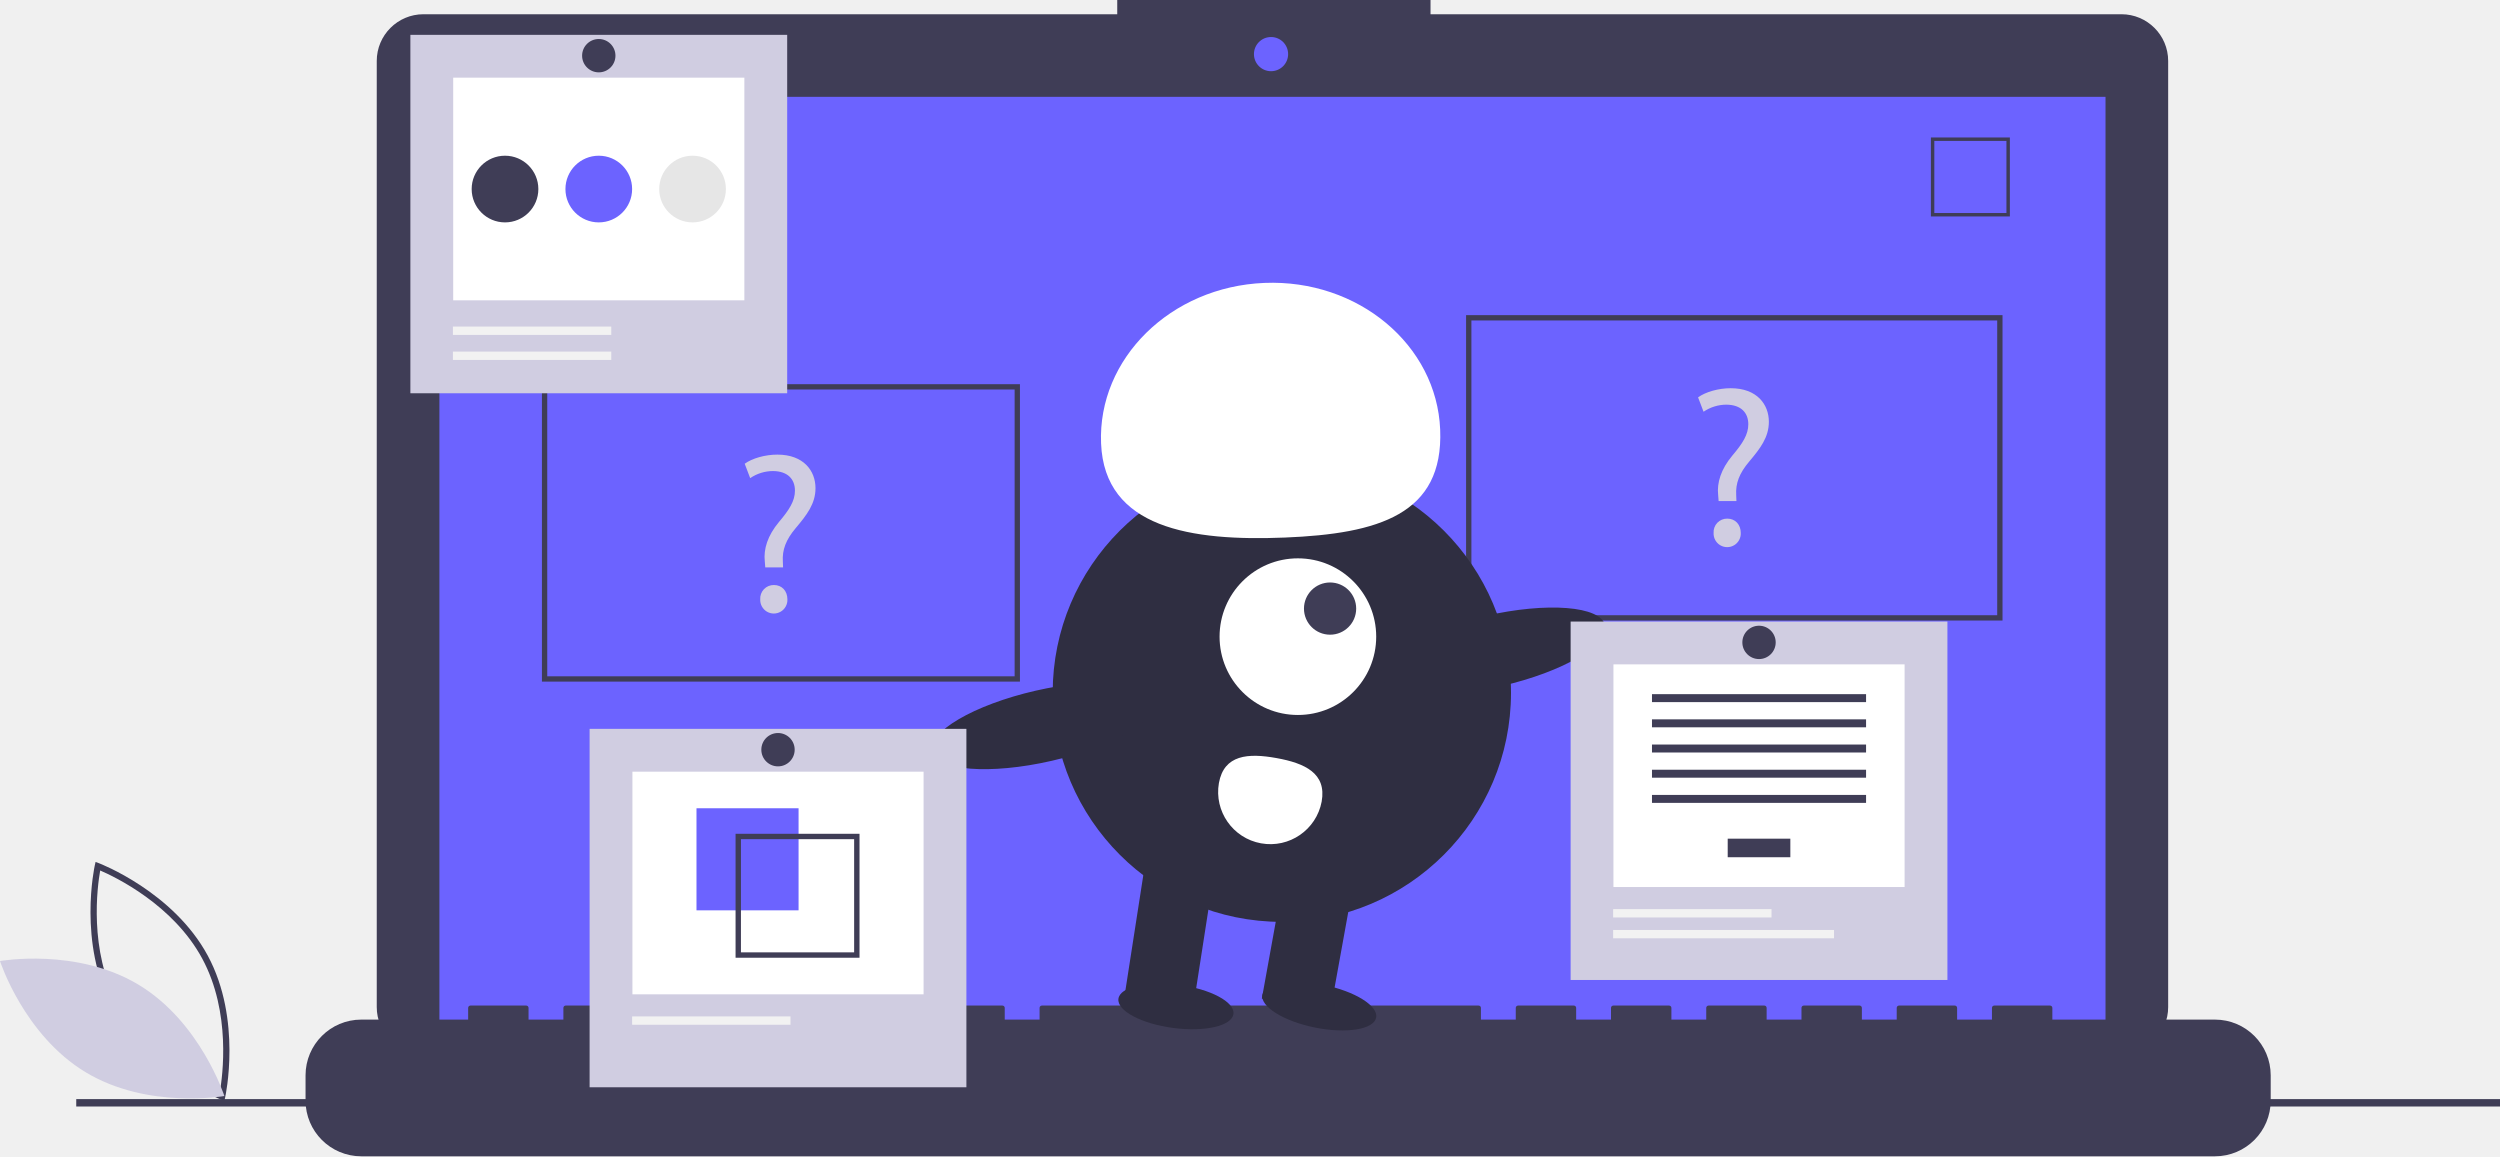
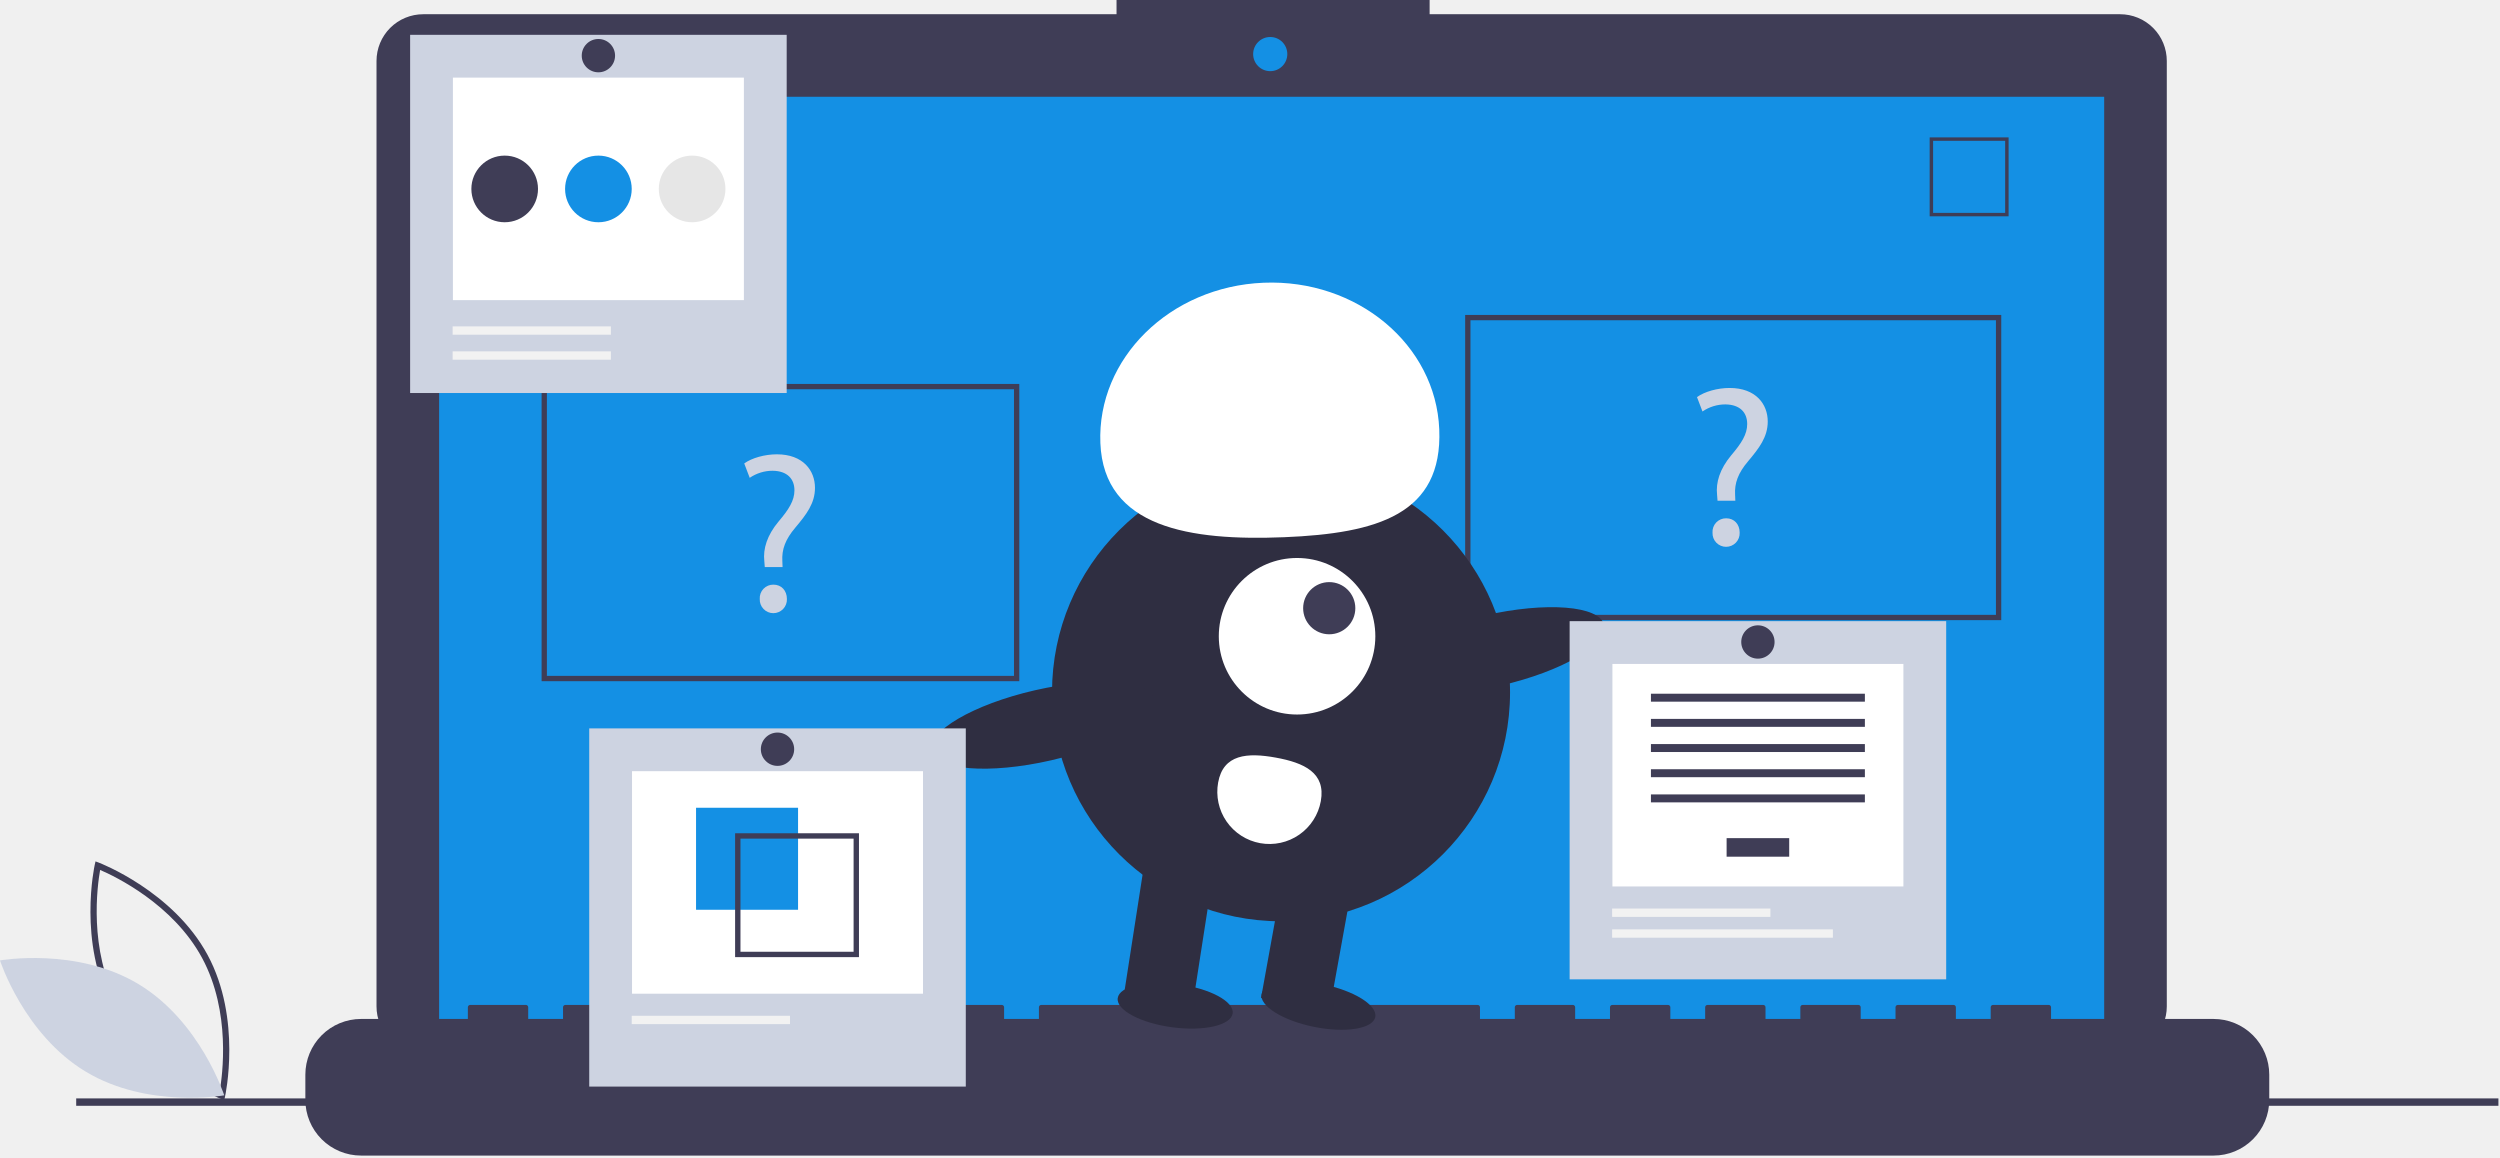
- <svg xmlns="http://www.w3.org/2000/svg" id="e18ebc6e-17e0-463f-bef8-5e03a9b69a2f" data-name="Layer 1" width="941.404" height="435.42" viewBox="0 0 941.404 435.42">
-   <path d="M213.791,646.813l-1.267-.475c-.278-.105-27.993-10.723-40.975-34.799-12.983-24.077-6.626-53.067-6.56-53.356l.299-1.32,1.267.475c.278.105,27.992,10.723,40.975,34.799,12.983,24.077,6.626,53.067,6.56,53.356Zm-40.163-36.395c10.976,20.357,32.877,30.791,38.426,33.174,1.055-5.947,4.364-29.997-6.603-50.334-10.965-20.335-32.874-30.786-38.426-33.174C165.97,566.035,162.662,590.082,173.628,610.418Z" transform="translate(-129.2979 -232.2899)" fill="#3f3d56" />
-   <path d="M181.471,603.093c23.331,14.037,32.317,41.918,32.317,41.918s-28.842,5.123-52.173-8.914-32.317-41.918-32.317-41.918S158.14,589.057,181.471,603.093Z" transform="translate(-129.2979 -232.2899)" fill="#d0cde1" />
-   <path d="M928.148,237.652H667.979v-5.362h-117.971v5.362H288.766a17.599,17.599,0,0,0-17.599,17.599V611.503a17.599,17.599,0,0,0,17.599,17.599H928.148A17.599,17.599,0,0,0,945.747,611.503V255.251A17.599,17.599,0,0,0,928.148,237.652Z" transform="translate(-129.2979 -232.2899)" fill="#3f3d56" />
-   <rect x="165.464" y="36.464" width="627.391" height="353.913" fill="#6c63ff" />
-   <circle cx="478.623" cy="20.377" r="6.435" fill="#6c63ff" />
-   <path d="M886.136,313.797h-29.74V284.057h29.74Zm-28.447-1.293h27.154V285.35H857.689Z" transform="translate(-129.2979 -232.2899)" fill="#3f3d56" />
-   <path d="M963.363,616.232H902.133v-4.412a.875.875,0,0,0-.875-.875H880.266a.875.875,0,0,0-.875.875v4.412H866.271v-4.412a.875.875,0,0,0-.875-.875H844.403a.875.875,0,0,0-.875.875v4.412H830.408v-4.412a.875.875,0,0,0-.875-.875H808.54a.875.875,0,0,0-.875.875v4.412H794.545v-4.412a.875.875,0,0,0-.875-.875H772.677a.875.875,0,0,0-.875.875v4.412H758.682v-4.412a.875.875,0,0,0-.875-.875h-20.993a.875.875,0,0,0-.875.875v4.412H722.819v-4.412a.875.875,0,0,0-.875-.875H700.951a.875.875,0,0,0-.875.875v4.412H686.956v-4.412a.875.875,0,0,0-.875-.875H521.637a.875.875,0,0,0-.875.875v4.412H507.642v-4.412a.875.875,0,0,0-.875-.875H485.774a.875.875,0,0,0-.875.875v4.412H471.779v-4.412a.875.875,0,0,0-.875-.875H449.911a.875.875,0,0,0-.875.875v4.412H435.916v-4.412a.875.875,0,0,0-.875-.875H414.048a.875.875,0,0,0-.875.875v4.412H400.053v-4.412a.875.875,0,0,0-.875-.875H378.185a.875.875,0,0,0-.875.875v4.412H364.19v-4.412a.875.875,0,0,0-.875-.875H342.323a.875.875,0,0,0-.875.875v4.412H328.327v-4.412a.875.875,0,0,0-.875-.875h-20.993a.875.875,0,0,0-.875.875v4.412h-40.236a20.993,20.993,0,0,0-20.993,20.993v9.492a20.993,20.993,0,0,0,20.993,20.993H963.363a20.993,20.993,0,0,0,20.993-20.993v-9.492A20.993,20.993,0,0,0,963.363,616.232Z" transform="translate(-129.2979 -232.2899)" fill="#3f3d56" />
-   <rect x="28.711" y="413.883" width="912.693" height="2.785" fill="#3f3d56" />
-   <path d="M883.37,465.961h-202v-115h202Zm-200-2h198v-111h-198Z" transform="translate(-129.2979 -232.2899)" fill="#3f3d56" />
-   <path d="M513.37,488.961h-180v-112h180Zm-178-2h176v-108h-176Z" transform="translate(-129.2979 -232.2899)" fill="#3f3d56" />
-   <path d="M417.464,445.961l-.172-2.236c-.516-4.644,1.032-9.718,5.332-14.877,3.87-4.559,6.02-7.912,6.02-11.782,0-4.386-2.752-7.31-8.17-7.396a15.28,15.28,0,0,0-8.686,2.666l-2.064-5.418c2.838-2.064,7.74-3.44,12.298-3.44,9.89,0,14.362,6.106,14.362,12.642,0,5.849-3.268,10.062-7.396,14.964-3.784,4.472-5.16,8.256-4.902,12.642l.086,2.236Zm-1.892,12.04a5.084,5.084,0,0,1,5.16-5.418c3.01,0,5.074,2.235,5.074,5.418a5.121,5.121,0,1,1-10.234,0Z" transform="translate(-129.2979 -232.2899)" fill="#d0cde1" />
-   <path d="M776.464,420.961l-.172-2.236c-.516-4.644,1.032-9.718,5.332-14.877,3.87-4.559,6.02-7.912,6.02-11.782,0-4.386-2.752-7.31-8.17-7.396a15.28,15.28,0,0,0-8.686,2.666l-2.064-5.418c2.838-2.064,7.74-3.44,12.298-3.44,9.89,0,14.362,6.106,14.362,12.642,0,5.849-3.268,10.062-7.396,14.964-3.784,4.472-5.16,8.256-4.902,12.642l.086,2.236Zm-1.892,12.04a5.084,5.084,0,0,1,5.16-5.418c3.01,0,5.074,2.235,5.074,5.418a5.121,5.121,0,1,1-10.234,0Z" transform="translate(-129.2979 -232.2899)" fill="#d0cde1" />
-   <circle cx="482.693" cy="260.849" r="86.292" fill="#2f2e41" />
-   <polygon points="449.365 379.018 423.568 374.348 431.935 320.484 457.731 325.154 449.365 379.018" fill="#2f2e41" />
-   <rect x="608.432" y="564.073" width="26.215" height="46.969" transform="translate(-14.69358 -333.6098) rotate(10.26106)" fill="#2f2e41" />
-   <ellipse cx="626.082" cy="611.196" rx="8.192" ry="21.846" transform="translate(-226.2152 871.6648) rotate(-78.58697)" fill="#2f2e41" />
-   <ellipse cx="572.111" cy="611.257" rx="8.192" ry="21.846" transform="translate(-238.2839 865.8482) rotate(-82.4537)" fill="#2f2e41" />
-   <circle cx="488.734" cy="239.741" r="29.492" fill="#fff" />
-   <circle cx="500.856" cy="229.17" r="9.831" fill="#3f3d56" />
-   <path d="M543.919,399.262c-1.298-31.947,26.236-59.006,61.498-60.438s64.899,23.304,66.197,55.251-23.214,39.205-58.476,40.638S545.216,431.209,543.919,399.262Z" transform="translate(-129.2979 -232.2899)" fill="#fff" />
-   <ellipse cx="691.67" cy="477.418" rx="43.146" ry="13.545" transform="translate(-218.4794 -65.68735) rotate(-12.9101)" fill="#2f2e41" />
-   <ellipse cx="522.282" cy="505.587" rx="43.146" ry="13.545" transform="translate(-229.0548 -102.8204) rotate(-12.9101)" fill="#2f2e41" />
-   <path d="M588.291,527.145A19.662,19.662,0,0,0,626.985,534.15c1.934-10.685-6.327-14.466-17.012-16.4S590.225,516.46,588.291,527.145Z" transform="translate(-129.2979 -232.2899)" fill="#fff" />
-   <rect x="154.535" y="13.122" width="141.887" height="134.967" fill="#d0cde1" />
-   <rect x="170.658" y="29.246" width="109.64" height="83.842" fill="#fff" />
-   <rect x="170.55" y="122.979" width="59.637" height="3.139" fill="#f2f2f2" />
-   <rect x="170.55" y="132.396" width="59.637" height="3.139" fill="#f2f2f2" />
-   <circle cx="190.167" cy="71.19" r="12.555" fill="#3f3d56" />
-   <circle cx="225.478" cy="71.19" r="12.555" fill="#6c63ff" />
-   <circle cx="260.789" cy="71.19" r="12.555" fill="#e6e6e6" />
-   <circle cx="225.478" cy="20.969" r="6.278" fill="#3f3d56" />
-   <rect x="222.022" y="274.459" width="141.887" height="134.967" fill="#d0cde1" />
-   <rect x="238.146" y="290.582" width="109.64" height="83.842" fill="#fff" />
-   <rect x="262.272" y="304.361" width="38.437" height="38.437" fill="#6c63ff" />
-   <path d="M406.284,546.262V592.936h46.674V546.262Zm44.649,44.649H408.308V548.287H450.933Z" transform="translate(-129.2979 -232.2899)" fill="#3f3d56" />
-   <rect x="238.037" y="382.747" width="59.637" height="3.139" fill="#f2f2f2" />
-   <circle cx="292.966" cy="282.306" r="6.278" fill="#3f3d56" />
-   <rect x="591.437" y="234.053" width="141.887" height="134.967" fill="#d0cde1" />
-   <rect x="607.56" y="250.176" width="109.64" height="83.842" fill="#fff" />
-   <rect x="650.587" y="315.812" width="23.587" height="6.99" fill="#3f3d56" />
-   <rect x="622.072" y="261.393" width="80.617" height="2.996" fill="#3f3d56" />
-   <rect x="622.072" y="270.879" width="80.617" height="2.996" fill="#3f3d56" />
-   <rect x="622.072" y="280.365" width="80.617" height="2.996" fill="#3f3d56" />
-   <rect x="622.072" y="289.851" width="80.617" height="2.996" fill="#3f3d56" />
-   <rect x="622.072" y="299.337" width="80.617" height="2.996" fill="#3f3d56" />
-   <rect x="607.451" y="342.341" width="59.637" height="3.139" fill="#f2f2f2" />
-   <rect x="607.451" y="350.187" width="83.178" height="3.139" fill="#f2f2f2" />
-   <circle cx="662.38" cy="241.9" r="6.278" fill="#3f3d56" />
+ <svg xmlns="http://www.w3.org/2000/svg" width="942" height="436" viewBox="0 0 942 436" fill="none">
+   <g clip-path="url(#clip0)">
+     <path d="M84.494 414.524L83.226 414.049C82.948 413.944 55.234 403.325 42.251 379.249C29.268 355.172 35.626 326.182 35.691 325.893L35.99 324.573L37.257 325.048C37.535 325.153 65.249 335.771 78.232 359.847C91.215 383.925 84.858 412.914 84.792 413.203L84.494 414.524ZM44.33 378.128C55.306 398.485 77.207 408.92 82.756 411.302C83.811 405.355 87.12 381.305 76.153 360.968C65.188 340.633 43.279 330.182 37.727 327.794C36.672 333.745 33.364 357.793 44.33 378.128Z" fill="#3F3D56" />
+     <path d="M52.173 370.804C75.504 384.84 84.49 412.721 84.49 412.721C84.49 412.721 55.648 417.844 32.317 403.807C8.986 389.771 0 361.89 0 361.89C0 361.89 28.842 356.767 52.173 370.804Z" fill="#CDD3E1" />
+     <path d="M798.85 5.362H538.681V0H420.71V5.362H159.468C157.157 5.362 154.868 5.818 152.733 6.702C150.598 7.586 148.658 8.883 147.024 10.517C145.39 12.151 144.093 14.091 143.209 16.226C142.324 18.361 141.869 20.65 141.869 22.961V379.213C141.869 383.88 143.723 388.357 147.024 391.657C150.324 394.957 154.8 396.812 159.468 396.812H798.85C801.162 396.812 803.45 396.356 805.585 395.472C807.72 394.588 809.66 393.291 811.295 391.657C812.929 390.023 814.225 388.083 815.109 385.948C815.994 383.813 816.449 381.524 816.449 379.213V22.961C816.449 20.65 815.994 18.361 815.109 16.226C814.225 14.091 812.929 12.151 811.295 10.517C809.66 8.883 807.72 7.586 805.585 6.702C803.45 5.818 801.162 5.362 798.85 5.362V5.362Z" fill="#3F3D56" />
+     <path d="M792.855 36.464H165.464V390.377H792.855V36.464Z" fill="#1490E4" />
+     <path d="M478.623 26.812C482.177 26.812 485.058 23.931 485.058 20.377C485.058 16.823 482.177 13.942 478.623 13.942C475.069 13.942 472.188 16.823 472.188 20.377C472.188 23.931 475.069 26.812 478.623 26.812Z" fill="#1490E4" />
+     <path d="M756.838 81.507H727.098V51.767H756.838V81.507ZM728.391 80.214H755.545V53.06H728.391V80.214Z" fill="#3F3D56" />
+     <path d="M834.065 383.942H772.836V379.53C772.836 379.416 772.813 379.302 772.769 379.196C772.725 379.09 772.661 378.993 772.579 378.912C772.498 378.831 772.402 378.766 772.296 378.722C772.189 378.678 772.076 378.656 771.961 378.656H750.968C750.853 378.656 750.739 378.678 750.633 378.722C750.527 378.766 750.431 378.831 750.349 378.912C750.268 378.993 750.204 379.09 750.16 379.196C750.116 379.302 750.093 379.416 750.093 379.53V383.942H736.973V379.53C736.973 379.416 736.95 379.302 736.906 379.196C736.862 379.09 736.798 378.993 736.716 378.912C736.635 378.831 736.539 378.766 736.433 378.722C736.327 378.678 736.213 378.656 736.098 378.656H715.105C714.99 378.656 714.876 378.678 714.77 378.722C714.664 378.766 714.568 378.831 714.487 378.912C714.405 378.993 714.341 379.09 714.297 379.196C714.253 379.302 714.23 379.416 714.23 379.53V383.942H701.11V379.53C701.11 379.416 701.087 379.302 701.043 379.196C700.999 379.09 700.935 378.993 700.854 378.912C700.772 378.831 700.676 378.766 700.57 378.722C700.464 378.678 700.35 378.656 700.235 378.656H679.242C679.127 378.656 679.013 378.678 678.907 378.722C678.801 378.766 678.705 378.831 678.624 378.912C678.542 378.993 678.478 379.09 678.434 379.196C678.39 379.302 678.367 379.416 678.367 379.53V383.942H665.247V379.53C665.247 379.416 665.224 379.302 665.18 379.196C665.136 379.09 665.072 378.993 664.991 378.912C664.909 378.831 664.813 378.766 664.707 378.722C664.601 378.678 664.487 378.656 664.372 378.656H643.379C643.264 378.656 643.151 378.678 643.044 378.722C642.938 378.766 642.842 378.831 642.761 378.912C642.68 378.993 642.615 379.09 642.571 379.196C642.527 379.302 642.505 379.416 642.505 379.53V383.942H629.384V379.53C629.384 379.416 629.361 379.302 629.317 379.196C629.273 379.09 629.209 378.993 629.128 378.912C629.047 378.831 628.95 378.766 628.844 378.722C628.738 378.678 628.624 378.656 628.509 378.656H607.516C607.401 378.656 607.288 378.678 607.182 378.722C607.076 378.766 606.979 378.831 606.898 378.912C606.817 378.993 606.752 379.09 606.708 379.196C606.664 379.302 606.642 379.416 606.642 379.53V383.942H593.521V379.53C593.521 379.416 593.498 379.302 593.455 379.196C593.411 379.09 593.346 378.993 593.265 378.912C593.184 378.831 593.087 378.766 592.981 378.722C592.875 378.678 592.761 378.656 592.646 378.656H571.654C571.539 378.656 571.425 378.678 571.319 378.722C571.213 378.766 571.116 378.831 571.035 378.912C570.954 378.993 570.889 379.09 570.845 379.196C570.801 379.302 570.779 379.416 570.779 379.53V383.942H557.658V379.53C557.658 379.416 557.636 379.302 557.592 379.196C557.548 379.09 557.483 378.993 557.402 378.912C557.321 378.831 557.224 378.766 557.118 378.722C557.012 378.678 556.898 378.656 556.784 378.656H392.339C392.224 378.656 392.11 378.678 392.004 378.722C391.898 378.766 391.802 378.831 391.721 378.912C391.639 378.993 391.575 379.09 391.531 379.196C391.487 379.302 391.464 379.416 391.464 379.53V383.942H378.344V379.53C378.344 379.416 378.321 379.302 378.277 379.196C378.233 379.09 378.169 378.993 378.088 378.912C378.006 378.831 377.91 378.766 377.804 378.722C377.698 378.678 377.584 378.656 377.469 378.656H356.476C356.361 378.656 356.248 378.678 356.141 378.722C356.035 378.766 355.939 378.831 355.858 378.912C355.776 378.993 355.712 379.09 355.668 379.196C355.624 379.302 355.601 379.416 355.601 379.53V383.942H342.481V379.53C342.481 379.416 342.458 379.302 342.414 379.196C342.37 379.09 342.306 378.993 342.225 378.912C342.143 378.831 342.047 378.766 341.941 378.722C341.835 378.678 341.721 378.656 341.606 378.656H320.613C320.498 378.656 320.385 378.678 320.279 378.722C320.172 378.766 320.076 378.831 319.995 378.912C319.914 378.993 319.849 379.09 319.805 379.196C319.761 379.302 319.739 379.416 319.739 379.53V383.942H306.618V379.53C306.618 379.416 306.595 379.302 306.551 379.196C306.507 379.09 306.443 378.993 306.362 378.912C306.281 378.831 306.184 378.766 306.078 378.722C305.972 378.678 305.858 378.656 305.743 378.656H284.75C284.636 378.656 284.522 378.678 284.416 378.722C284.31 378.766 284.213 378.831 284.132 378.912C284.051 378.993 283.986 379.09 283.942 379.196C283.898 379.302 283.876 379.416 283.876 379.53V383.942H270.755V379.53C270.755 379.416 270.733 379.302 270.689 379.196C270.645 379.09 270.58 378.993 270.499 378.912C270.418 378.831 270.321 378.766 270.215 378.722C270.109 378.678 269.995 378.656 269.88 378.656H248.887C248.773 378.656 248.659 378.678 248.553 378.722C248.447 378.766 248.35 378.831 248.269 378.912C248.188 378.993 248.123 379.09 248.079 379.196C248.035 379.302 248.013 379.416 248.013 379.53V383.942H234.892V379.53C234.892 379.416 234.87 379.302 234.826 379.196C234.782 379.09 234.717 378.993 234.636 378.912C234.555 378.831 234.458 378.766 234.352 378.722C234.246 378.678 234.132 378.656 234.018 378.656H213.025C212.91 378.656 212.796 378.678 212.69 378.722C212.584 378.766 212.487 378.831 212.406 378.912C212.325 378.993 212.26 379.09 212.217 379.196C212.173 379.302 212.15 379.416 212.15 379.53V383.942H199.029V379.53C199.029 379.416 199.007 379.302 198.963 379.196C198.919 379.09 198.854 378.993 198.773 378.912C198.692 378.831 198.596 378.766 198.489 378.722C198.383 378.678 198.27 378.656 198.155 378.656H177.162C177.047 378.656 176.933 378.678 176.827 378.722C176.721 378.766 176.624 378.831 176.543 378.912C176.462 378.993 176.398 379.09 176.354 379.196C176.31 379.302 176.287 379.416 176.287 379.53V383.942H136.051C130.483 383.942 125.143 386.154 121.206 390.091C117.269 394.028 115.058 399.367 115.058 404.935V414.427C115.058 419.995 117.27 425.335 121.206 429.272C125.143 433.209 130.483 435.42 136.051 435.42H834.065C839.632 435.42 844.972 433.209 848.909 429.272C852.846 425.335 855.058 419.995 855.058 414.427V404.935C855.058 399.367 852.846 394.028 848.909 390.091C844.972 386.154 839.632 383.942 834.065 383.942V383.942Z" fill="#3F3D56" />
+     <path d="M941.404 413.883H28.711V416.669H941.404V413.883Z" fill="#3F3D56" />
+     <path d="M754.072 233.671H552.072V118.671H754.072V233.671ZM554.072 231.671H752.072V120.671H554.072V231.671Z" fill="#3F3D56" />
+     <path d="M384.072 256.671H204.072V144.671H384.072V256.671ZM206.072 254.671H382.072V146.671H206.072V254.671Z" fill="#3F3D56" />
+     <path d="M288.166 213.671L287.993 211.434C287.478 206.791 289.026 201.717 293.325 196.557C297.196 191.999 299.345 188.645 299.345 184.775C299.345 180.389 296.594 177.466 291.176 177.38C288.077 177.367 285.048 178.297 282.49 180.046L280.426 174.628C283.264 172.563 288.166 171.187 292.723 171.187C302.614 171.187 307.085 177.294 307.085 183.829C307.085 189.678 303.817 193.891 299.689 198.793C295.906 203.264 294.53 207.049 294.787 211.434L294.873 213.671L288.166 213.671ZM286.274 225.711C286.227 225.009 286.327 224.306 286.567 223.644C286.806 222.983 287.18 222.379 287.665 221.87C288.15 221.361 288.735 220.958 289.384 220.686C290.032 220.415 290.73 220.281 291.433 220.293C294.444 220.293 296.508 222.528 296.508 225.711C296.536 226.4 296.425 227.089 296.18 227.734C295.936 228.38 295.564 228.97 295.086 229.468C294.608 229.966 294.034 230.362 293.399 230.633C292.764 230.903 292.081 231.043 291.391 231.043C290.7 231.043 290.017 230.903 289.382 230.633C288.747 230.362 288.174 229.966 287.696 229.468C287.218 228.97 286.845 228.38 286.601 227.734C286.357 227.089 286.245 226.4 286.274 225.711V225.711Z" fill="#CDD3E1" />
+     <path d="M647.166 188.671L646.993 186.434C646.478 181.791 648.026 176.717 652.325 171.557C656.196 166.999 658.345 163.645 658.345 159.775C658.345 155.389 655.594 152.466 650.176 152.38C647.077 152.367 644.048 153.297 641.49 155.046L639.426 149.628C642.264 147.563 647.166 146.187 651.723 146.187C661.614 146.187 666.085 152.294 666.085 158.829C666.085 164.678 662.817 168.891 658.689 173.793C654.906 178.264 653.53 182.049 653.787 186.434L653.873 188.671L647.166 188.671ZM645.274 200.711C645.227 200.009 645.327 199.306 645.567 198.644C645.806 197.983 646.18 197.379 646.665 196.87C647.15 196.361 647.735 195.958 648.384 195.686C649.032 195.415 649.73 195.281 650.433 195.293C653.444 195.293 655.508 197.528 655.508 200.711C655.536 201.4 655.425 202.089 655.18 202.734C654.936 203.38 654.564 203.97 654.086 204.468C653.608 204.966 653.034 205.362 652.399 205.633C651.764 205.903 651.081 206.043 650.391 206.043C649.7 206.043 649.017 205.903 648.382 205.633C647.747 205.362 647.174 204.966 646.696 204.468C646.218 203.97 645.845 203.38 645.601 202.734C645.357 202.089 645.245 201.4 645.274 200.711V200.711Z" fill="#CDD3E1" />
+     <path d="M482.693 347.141C530.351 347.141 568.985 308.507 568.985 260.849C568.985 213.191 530.351 174.556 482.693 174.556C435.035 174.556 396.401 213.191 396.401 260.849C396.401 308.507 435.035 347.141 482.693 347.141Z" fill="#2F2E41" />
+     <path d="M449.365 379.018L423.568 374.348L431.935 320.484L457.731 325.154L449.365 379.018Z" fill="#2F2E41" />
+     <path d="M509.323 334.493L483.527 329.824L475.161 376.042L500.957 380.711L509.323 334.493Z" fill="#2F2E41" />
+     <path d="M518.198 383.229C519.094 378.794 510.232 373.263 498.405 370.876C486.579 368.488 476.265 370.148 475.37 374.583C474.475 379.018 483.336 384.549 495.163 386.936C506.99 389.324 517.303 387.664 518.198 383.229Z" fill="#2F2E41" />
+     <path d="M464.47 381.836C465.064 377.351 455.85 372.43 443.889 370.846C431.928 369.261 421.75 371.613 421.156 376.098C420.562 380.583 429.776 385.504 441.737 387.088C453.698 388.673 463.876 386.321 464.47 381.836Z" fill="#2F2E41" />
+     <path d="M488.734 269.233C505.022 269.233 518.227 256.029 518.227 239.741C518.227 223.453 505.022 210.249 488.734 210.249C472.446 210.249 459.242 223.453 459.242 239.741C459.242 256.029 472.446 269.233 488.734 269.233Z" fill="white" />
+     <path d="M500.856 239C506.285 239 510.686 234.599 510.686 229.17C510.686 223.74 506.285 219.339 500.856 219.339C495.426 219.339 491.025 223.74 491.025 229.17C491.025 234.599 495.426 239 500.856 239Z" fill="#3F3D56" />
+     <path d="M414.62 166.972C413.323 135.025 440.856 107.966 476.118 106.534C511.38 105.102 541.017 129.838 542.315 161.785C543.613 193.732 519.101 200.99 483.839 202.423C448.578 203.855 415.918 198.919 414.62 166.972Z" fill="white" />
+     <path d="M565.398 258.33C588.625 253.006 606.099 242.779 604.427 235.488C602.756 228.196 582.572 226.601 559.346 231.925C536.119 237.249 518.645 247.476 520.317 254.768C521.988 262.059 542.172 263.654 565.398 258.33Z" fill="#2F2E41" />
+     <path d="M396.01 286.499C419.236 281.175 436.71 270.948 435.039 263.657C433.368 256.365 413.184 254.77 389.957 260.094C366.731 265.418 349.257 275.645 350.928 282.937C352.599 290.228 372.783 291.823 396.01 286.499Z" fill="#2F2E41" />
+     <path d="M458.993 294.855C458.533 297.396 458.578 300.003 459.125 302.526C459.673 305.049 460.712 307.44 462.183 309.562C463.654 311.683 465.529 313.495 467.7 314.892C469.872 316.289 472.297 317.245 474.838 317.705C477.378 318.165 479.985 318.12 482.508 317.572C485.031 317.025 487.422 315.986 489.544 314.515C491.666 313.043 493.477 311.169 494.874 308.997C496.271 306.826 497.227 304.401 497.687 301.86C499.621 291.175 491.36 287.394 480.675 285.46C469.99 283.525 460.927 284.17 458.993 294.855Z" fill="white" />
+     <path d="M296.422 13.122H154.535V148.09H296.422V13.122Z" fill="#CDD3E1" />
+     <path d="M280.298 29.246H170.658V113.088H280.298V29.246Z" fill="white" />
+     <path d="M230.186 122.979H170.55V126.118H230.186V122.979Z" fill="#F2F2F2" />
+     <path d="M230.186 132.396H170.55V135.534H230.186V132.396Z" fill="#F2F2F2" />
+     <path d="M190.167 83.745C197.101 83.745 202.722 78.124 202.722 71.19C202.722 64.256 197.101 58.635 190.167 58.635C183.233 58.635 177.612 64.256 177.612 71.19C177.612 78.124 183.233 83.745 190.167 83.745Z" fill="#3F3D56" />
+     <path d="M225.478 83.745C232.412 83.745 238.033 78.124 238.033 71.19C238.033 64.256 232.412 58.635 225.478 58.635C218.544 58.635 212.923 64.256 212.923 71.19C212.923 78.124 218.544 83.745 225.478 83.745Z" fill="#1490E4" />
+     <path d="M260.789 83.745C267.723 83.745 273.345 78.124 273.345 71.19C273.345 64.256 267.723 58.635 260.789 58.635C253.855 58.635 248.234 64.256 248.234 71.19C248.234 78.124 253.855 83.745 260.789 83.745Z" fill="#E6E6E6" />
+     <path d="M225.478 27.247C228.945 27.247 231.756 24.436 231.756 20.969C231.756 17.502 228.945 14.692 225.478 14.692C222.011 14.692 219.201 17.502 219.201 20.969C219.201 24.436 222.011 27.247 225.478 27.247Z" fill="#3F3D56" />
+     <path d="M363.909 274.459H222.022V409.426H363.909V274.459Z" fill="#CDD3E1" />
+     <path d="M347.786 290.582H238.146V374.425H347.786V290.582Z" fill="white" />
+     <path d="M300.709 304.361H262.272V342.798H300.709V304.361Z" fill="#1490E4" />
+     <path d="M276.986 313.973V360.646H323.659V313.973H276.986ZM321.635 358.622H279.01V315.997H321.635V358.622Z" fill="#3F3D56" />
+     <path d="M297.674 382.747H238.037V385.885H297.674V382.747Z" fill="#F2F2F2" />
+     <path d="M292.966 288.583C296.433 288.583 299.243 285.773 299.243 282.306C299.243 278.839 296.433 276.028 292.966 276.028C289.499 276.028 286.688 278.839 286.688 282.306C286.688 285.773 289.499 288.583 292.966 288.583Z" fill="#3F3D56" />
+     <path d="M733.323 234.053H591.437V369.02H733.323V234.053Z" fill="#CDD3E1" />
+     <path d="M717.2 250.176H607.56V334.019H717.2V250.176Z" fill="white" />
+     <path d="M674.173 315.812H650.587V322.802H674.173V315.812Z" fill="#3F3D56" />
+     <path d="M702.688 261.393H622.072V264.388H702.688V261.393Z" fill="#3F3D56" />
+     <path d="M702.688 270.879H622.072V273.874H702.688V270.879Z" fill="#3F3D56" />
+     <path d="M702.688 280.365H622.072V283.36H702.688V280.365Z" fill="#3F3D56" />
+     <path d="M702.688 289.851H622.072V292.846H702.688V289.851Z" fill="#3F3D56" />
+     <path d="M702.688 299.337H622.072V302.332H702.688V299.337Z" fill="#3F3D56" />
+     <path d="M667.088 342.341H607.451V345.479H667.088V342.341Z" fill="#F2F2F2" />
+     <path d="M690.629 350.187H607.451V353.326H690.629V350.187Z" fill="#F2F2F2" />
+     <path d="M662.38 248.177C665.847 248.177 668.658 245.367 668.658 241.9C668.658 238.433 665.847 235.622 662.38 235.622C658.913 235.622 656.103 238.433 656.103 241.9C656.103 245.367 658.913 248.177 662.38 248.177Z" fill="#3F3D56" />
+   </g>
+   <defs>
+     <clipPath id="clip0">
+       <rect width="941.404" height="435.42" fill="white" />
+     </clipPath>
+   </defs>
</svg>
